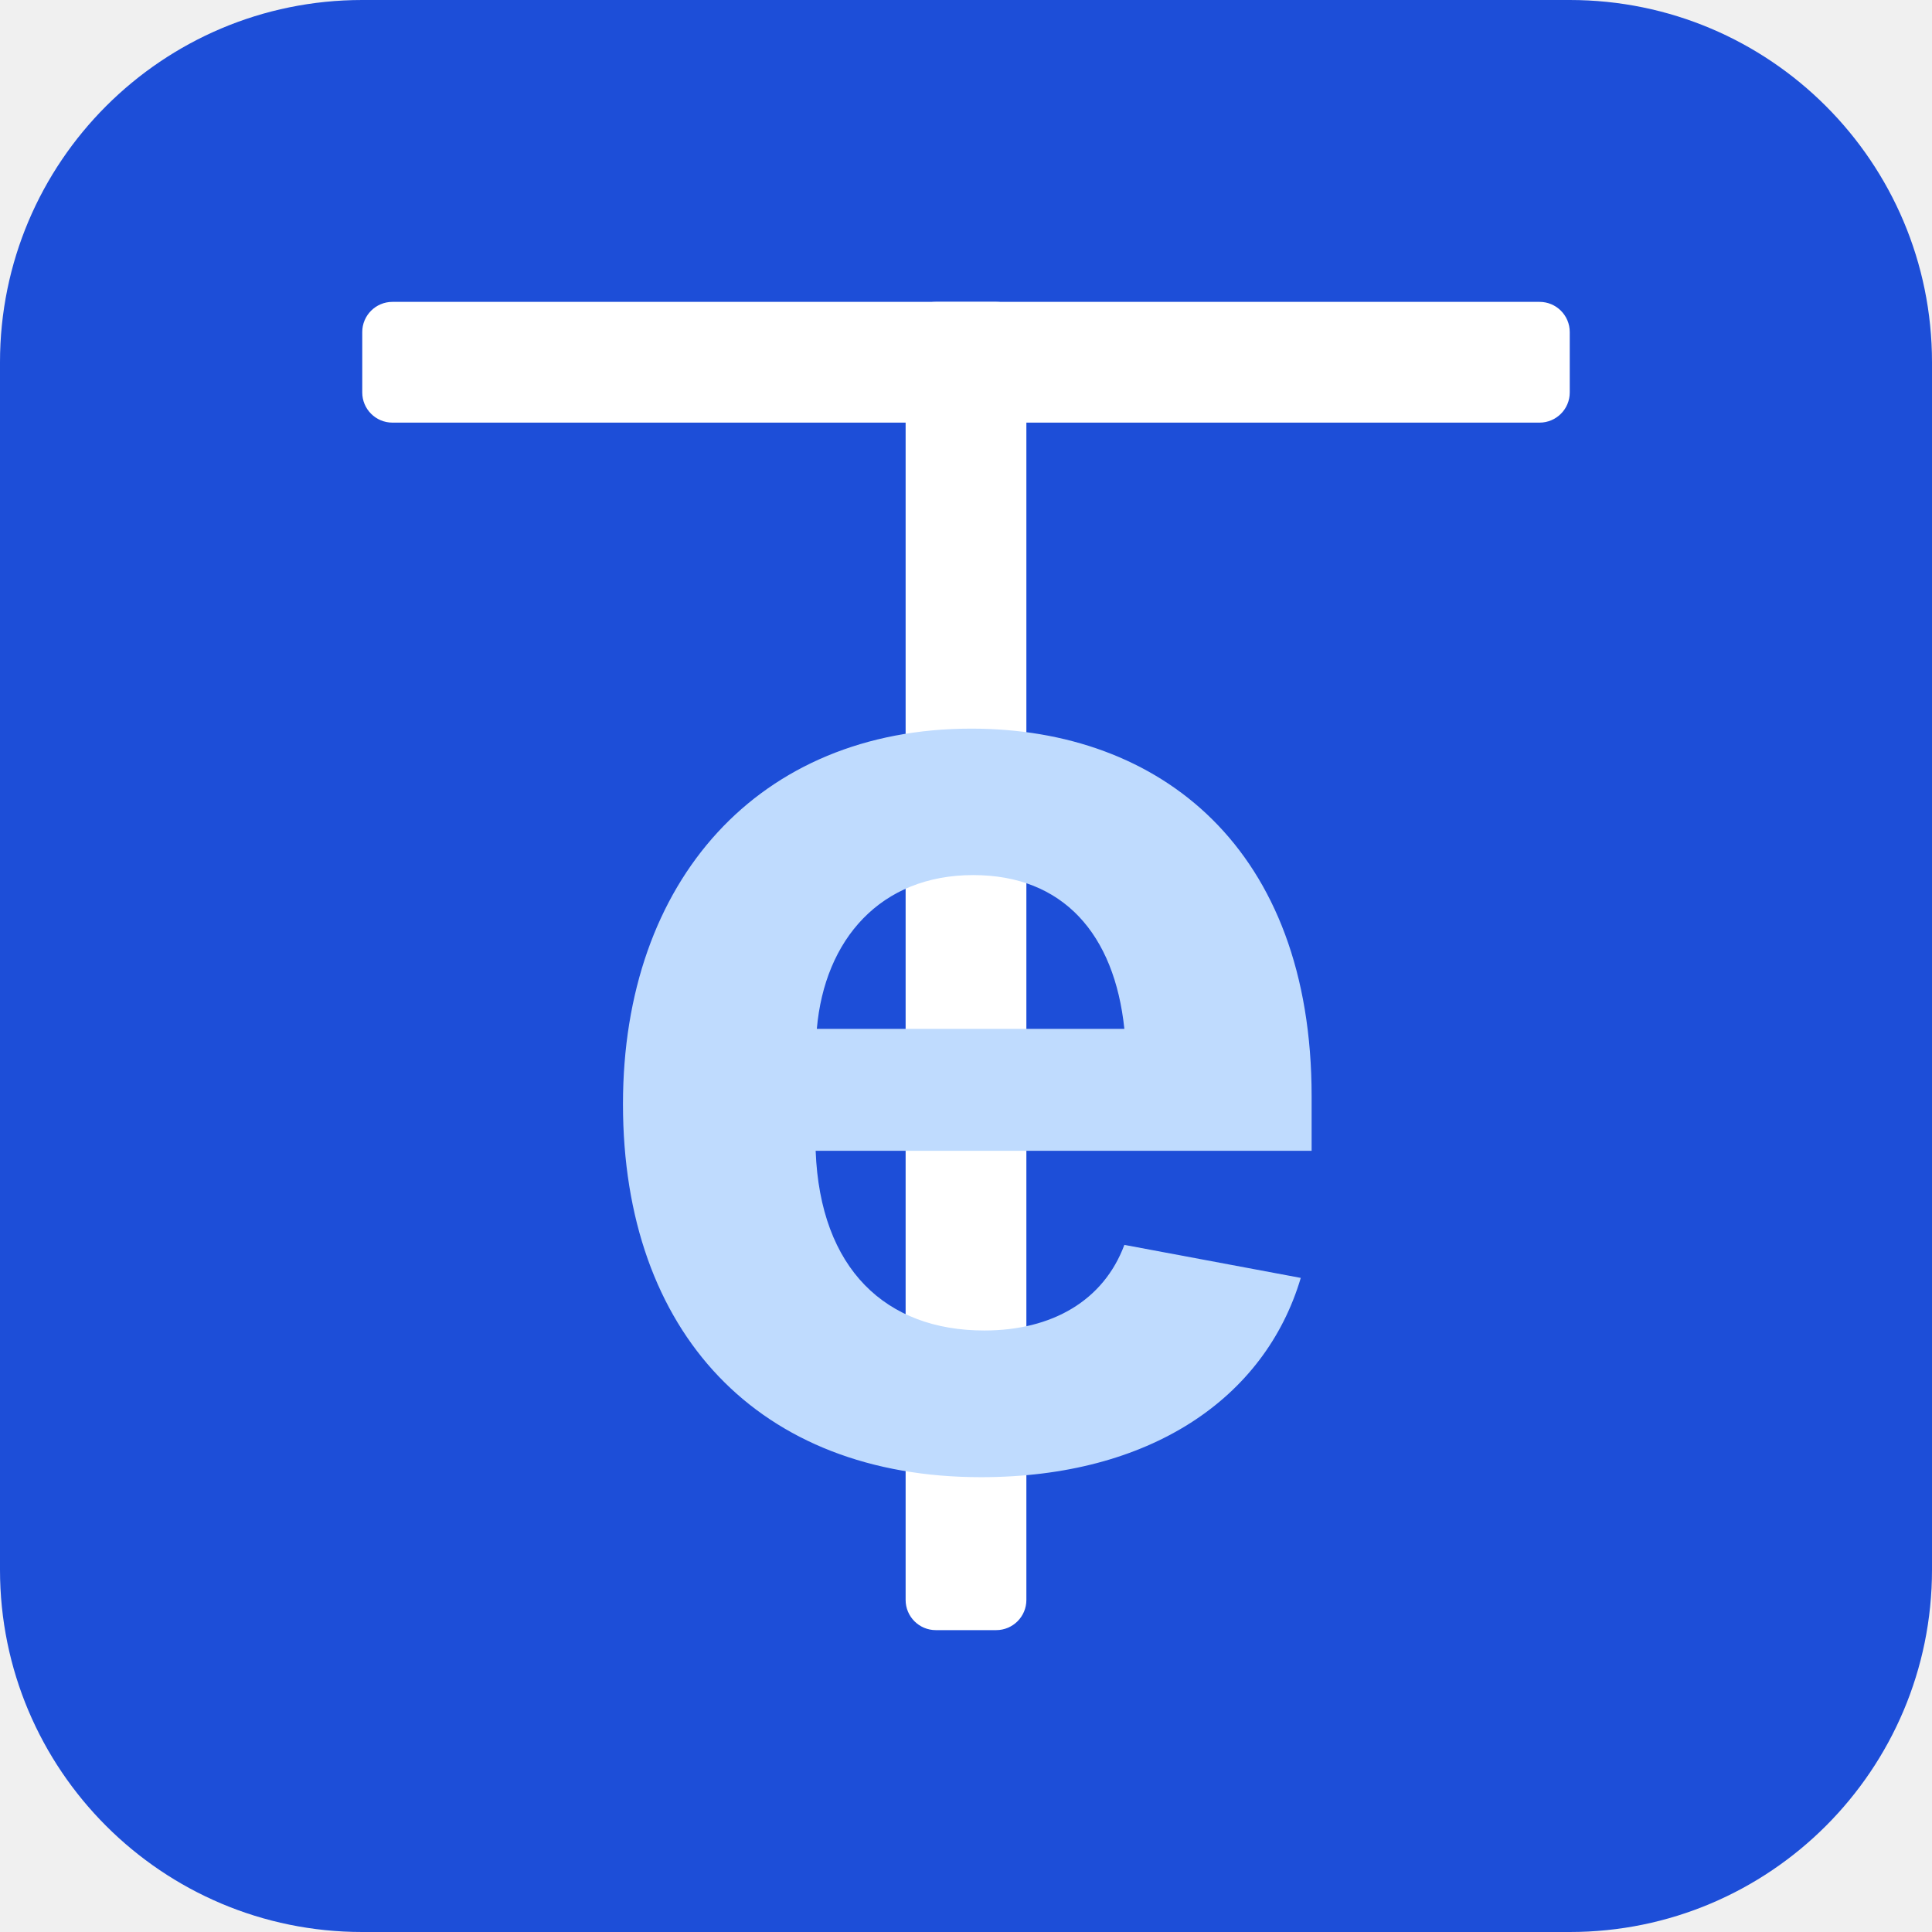
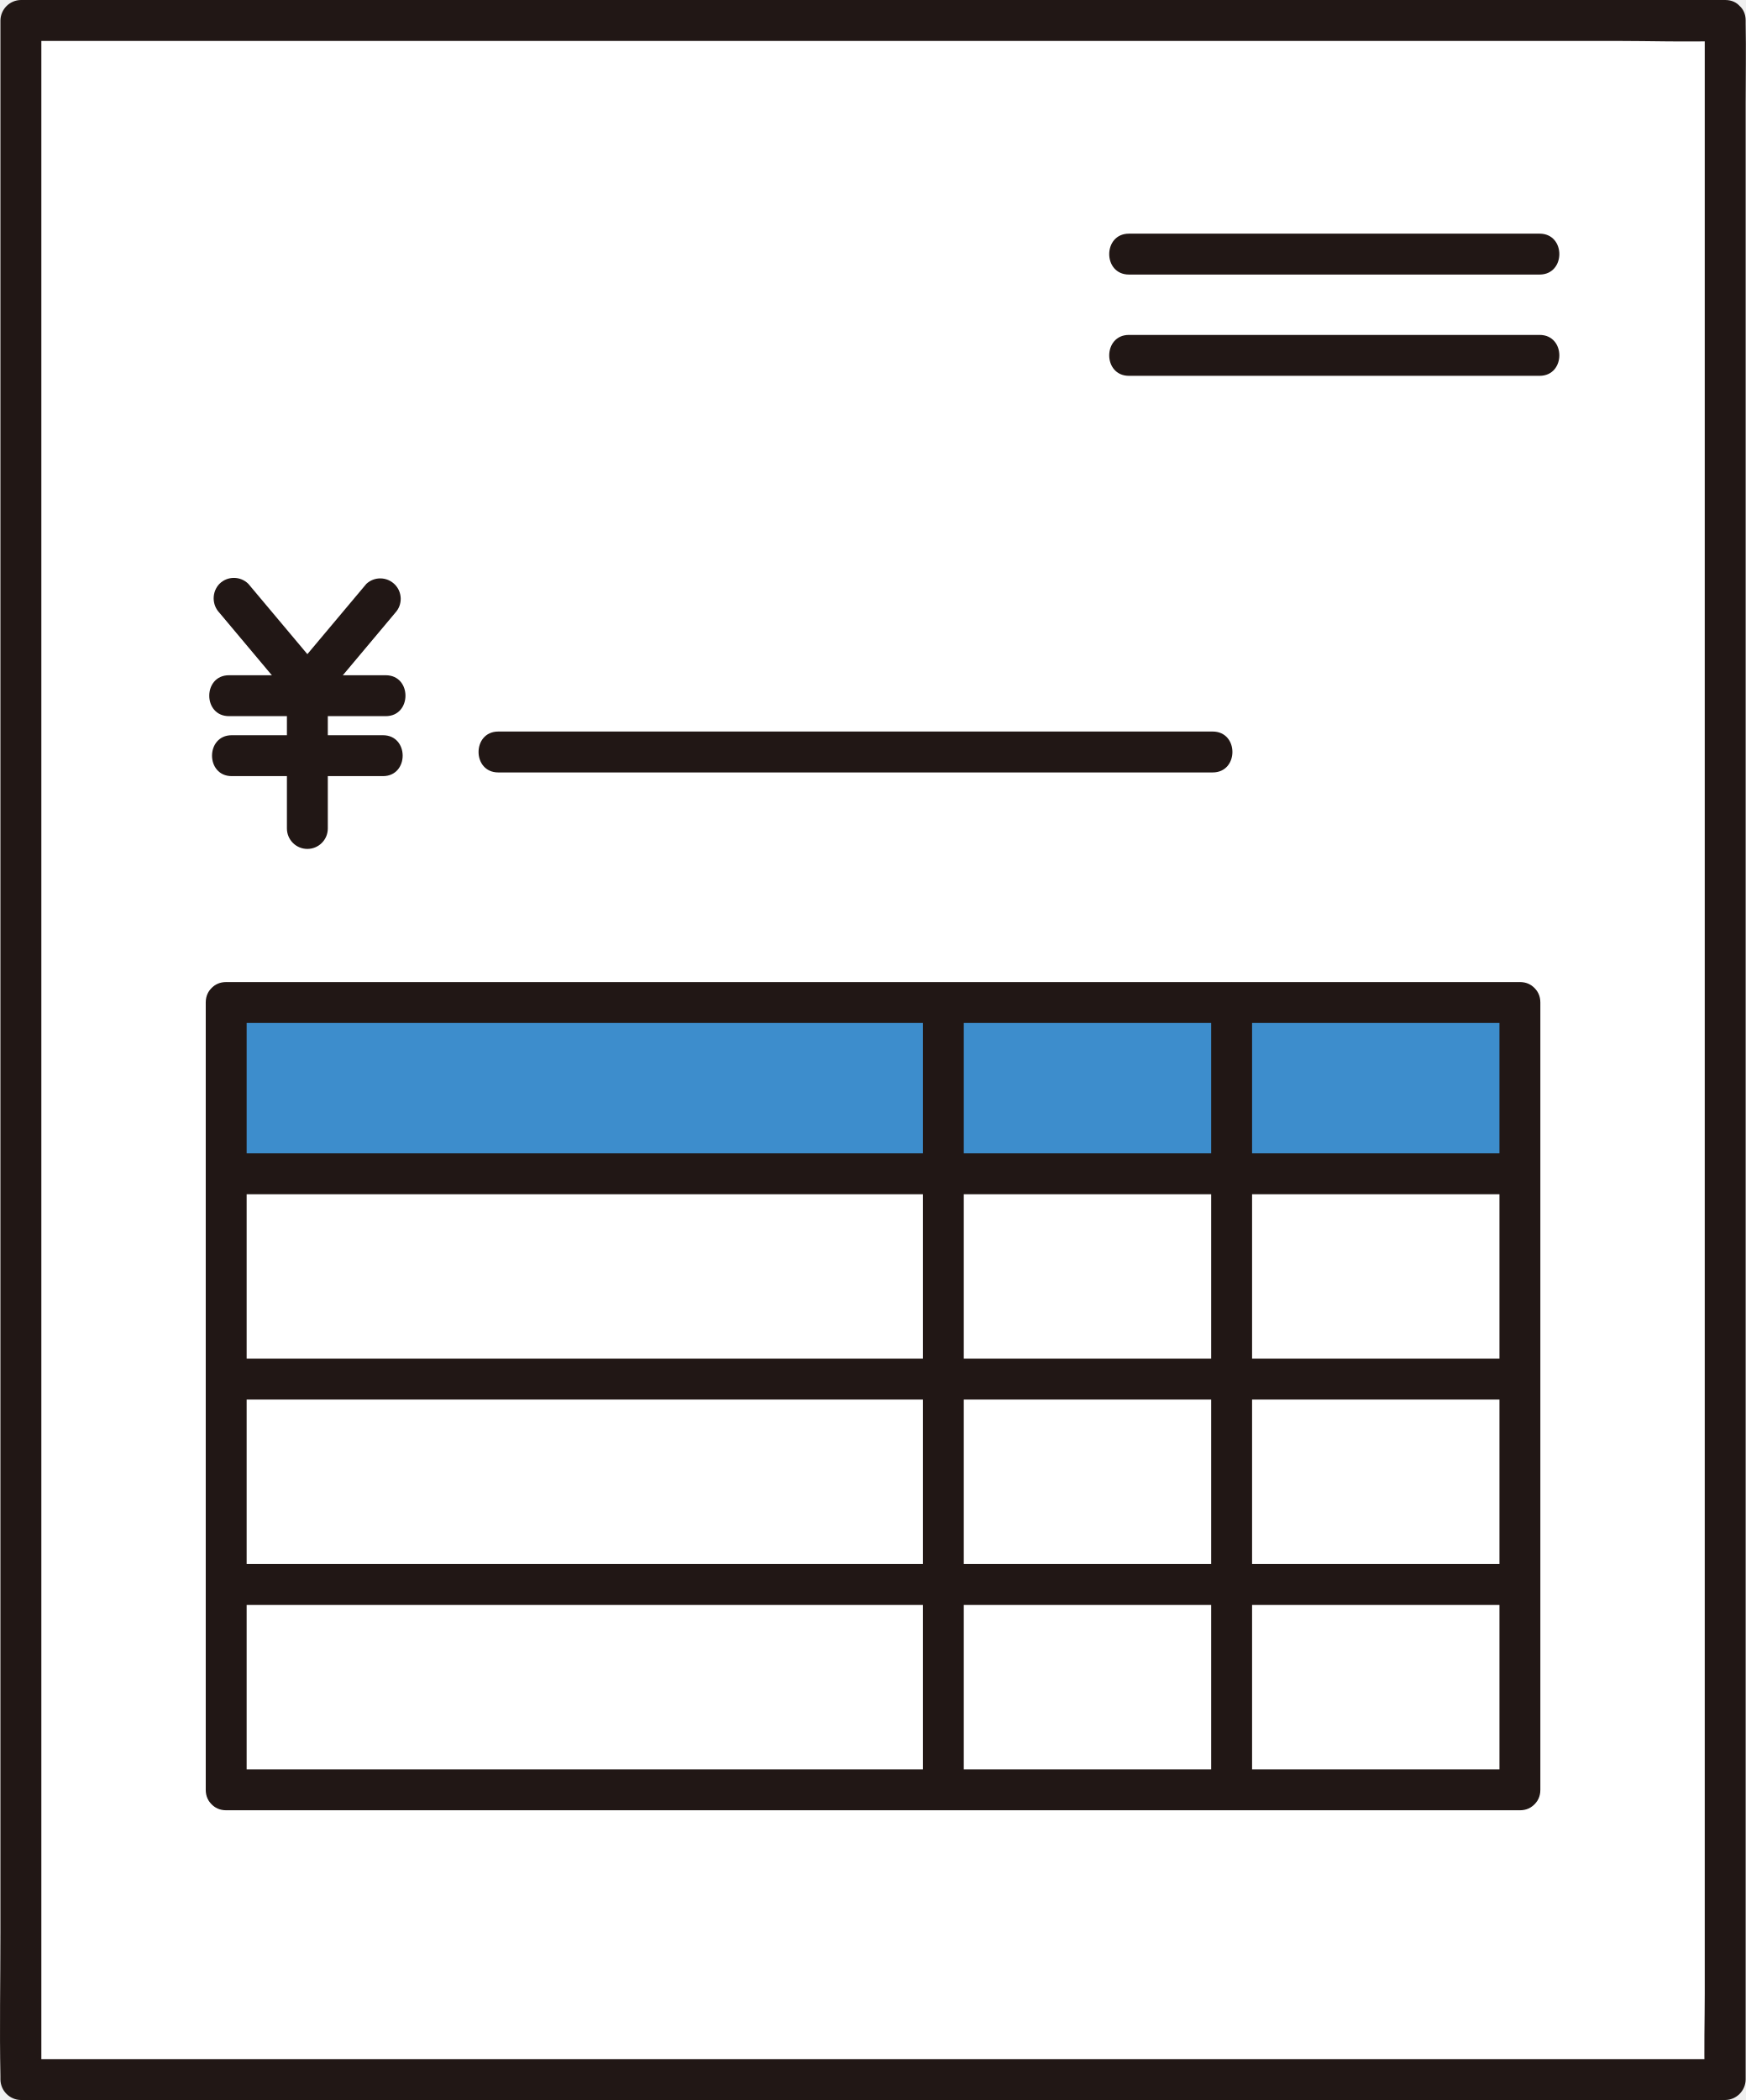
- <svg xmlns="http://www.w3.org/2000/svg" viewBox="0 0 128 128" fill="none" width="128" height="128">
-   <rect width="128" height="128" rx="24" fill="#1D4ED8" />
-   <rect x="24" y="20" width="80" height="8" rx="2" fill="white" />
-   <rect x="60" y="20" width="8" height="88" rx="2" fill="white" />
-   <text x="64" y="64" font-family="system-ui, -apple-system, sans-serif" font-size="88" font-weight="700" fill="#BFDBFE" text-anchor="middle" dominant-baseline="middle">e</text>
+ <svg xmlns="http://www.w3.org/2000/svg" width="204.879" height="246.384" viewBox="0 0 204.879 246.384" style="color: initial !important;">
+   <defs>
+     <style>.a{fill:#ffffff;}.b{fill:#211715;}.c{fill:#3d8dcc;}</style>
+   </defs>
+   <path class="a" d="M202.452,2.4h-200V243.984h200Z" />
+   <path class="b" d="M202.452,0h-200a2.435,2.435,0,0,0-2.4,2.4V226.772c0,5.6-.117,11.209,0,16.805,0,.136,0,.272,0,.407a2.435,2.435,0,0,0,2.4,2.4h200a2.434,2.434,0,0,0,2.4-2.4V12.162c0-3.119.061-6.246,0-9.364,0-.133,0-.266,0-.4,0-3.089-4.8-3.094-4.8,0V233.924c0,3.193-.106,6.406,0,9.6,0,.154,0,.308,0,.462l2.4-2.4h-200l2.4,2.4V2.4l-2.4,2.4H189.487c4.247,0,8.527.155,12.773,0,.064,0,.128,0,.192,0C205.541,4.8,205.546,0,202.452,0Z" />
+   <path class="b" d="M58.477,90.628h83.829c3.088,0,3.094-4.8,0-4.8H58.477c-3.088,0-3.093,4.8,0,4.8Z" />
+   <path class="c" d="M29.349,117.621h-2.8v20.093H178.36V117.621H29.349Z" />
+   <path class="b" d="M142.131,117.621v92.37h4.8v-2.443c0-3.089-4.8-3.094-4.8,0v2.443c0,3.088,4.8,3.093,4.8,0v-92.37c0-3.088-4.8-3.094-4.8,0Z" />
+   <path class="b" d="M108.3,117.621v92.37h4.8v-2.443c0-3.089-4.8-3.094-4.8,0v2.443c0,3.088,4.8,3.093,4.8,0v-92.37c0-3.088-4.8-3.094-4.8,0Z" />
+   <path class="b" d="M27.37,140.114H178.36c3.088,0,3.093-4.8,0-4.8H27.37c-3.089,0-3.094,4.8,0,4.8Z" />
+   <path class="b" d="M27.888,164.206H178.36c3.088,0,3.093-4.8,0-4.8H27.888c-3.089,0-3.094,4.8,0,4.8Z" />
+   <path class="b" d="M27.37,188.3H176.287c3.088,0,3.093-4.8,0-4.8H27.37c-3.089,0-3.094,4.8,0,4.8Z" />
+   <path class="b" d="M180.76,209.991v-92.37c0-3.088-4.8-3.094-4.8,0v92.37c0,3.088,4.8,3.093,4.8,0Z" />
+   <path class="b" d="M26.544,212.391H178.36c3.088,0,3.093-4.8,0-4.8H26.544c-3.088,0-3.093,4.8,0,4.8Z" />
+   <path class="b" d="M24.144,117.621v92.37c0,3.088,4.8,3.093,4.8,0v-92.37c0-3.088-4.8-3.094-4.8,0Z" />
+   <path class="b" d="M178.36,115.221H26.544c-3.088,0-3.093,4.8,0,4.8H178.36c3.088,0,3.093-4.8,0-4.8Z" />
+   <path class="b" d="M26.875,84.023H45.263c3.089,0,3.094-4.8,0-4.8H26.875c-3.089,0-3.094,4.8,0,4.8Z" />
+   <path class="b" d="M27.2,91.06H44.935c3.088,0,3.094-4.8,0-4.8H27.2c-3.089,0-3.094,4.8,0,4.8Z" />
+   <path class="b" d="M37.975,81.915l8.413-10.026A2.4,2.4,0,0,0,42.994,68.5L34.581,78.521a2.453,2.453,0,0,0,0,3.394,2.428,2.428,0,0,0,3.394,0Z" />
+   <path class="b" d="M37.557,78.521,29.144,68.5a2.41,2.41,0,0,0-3.394,0,2.464,2.464,0,0,0,0,3.394l8.413,10.026a2.409,2.409,0,0,0,3.394,0,2.464,2.464,0,0,0,0-3.394Z" />
+   <path class="b" d="M33.669,81.154V97.2a2.4,2.4,0,1,0,4.8,0V81.154a2.4,2.4,0,0,0-4.8,0Z" />
+   <path class="b" d="M132.485,44.094H180.67c3.089,0,3.094-4.8,0-4.8H132.485c-3.088,0-3.093,4.8,0,4.8Z" />
+   <path class="b" d="M132.485,32.213H180.67c3.089,0,3.094-4.8,0-4.8H132.485c-3.088,0-3.093,4.8,0,4.8Z" />
</svg>
